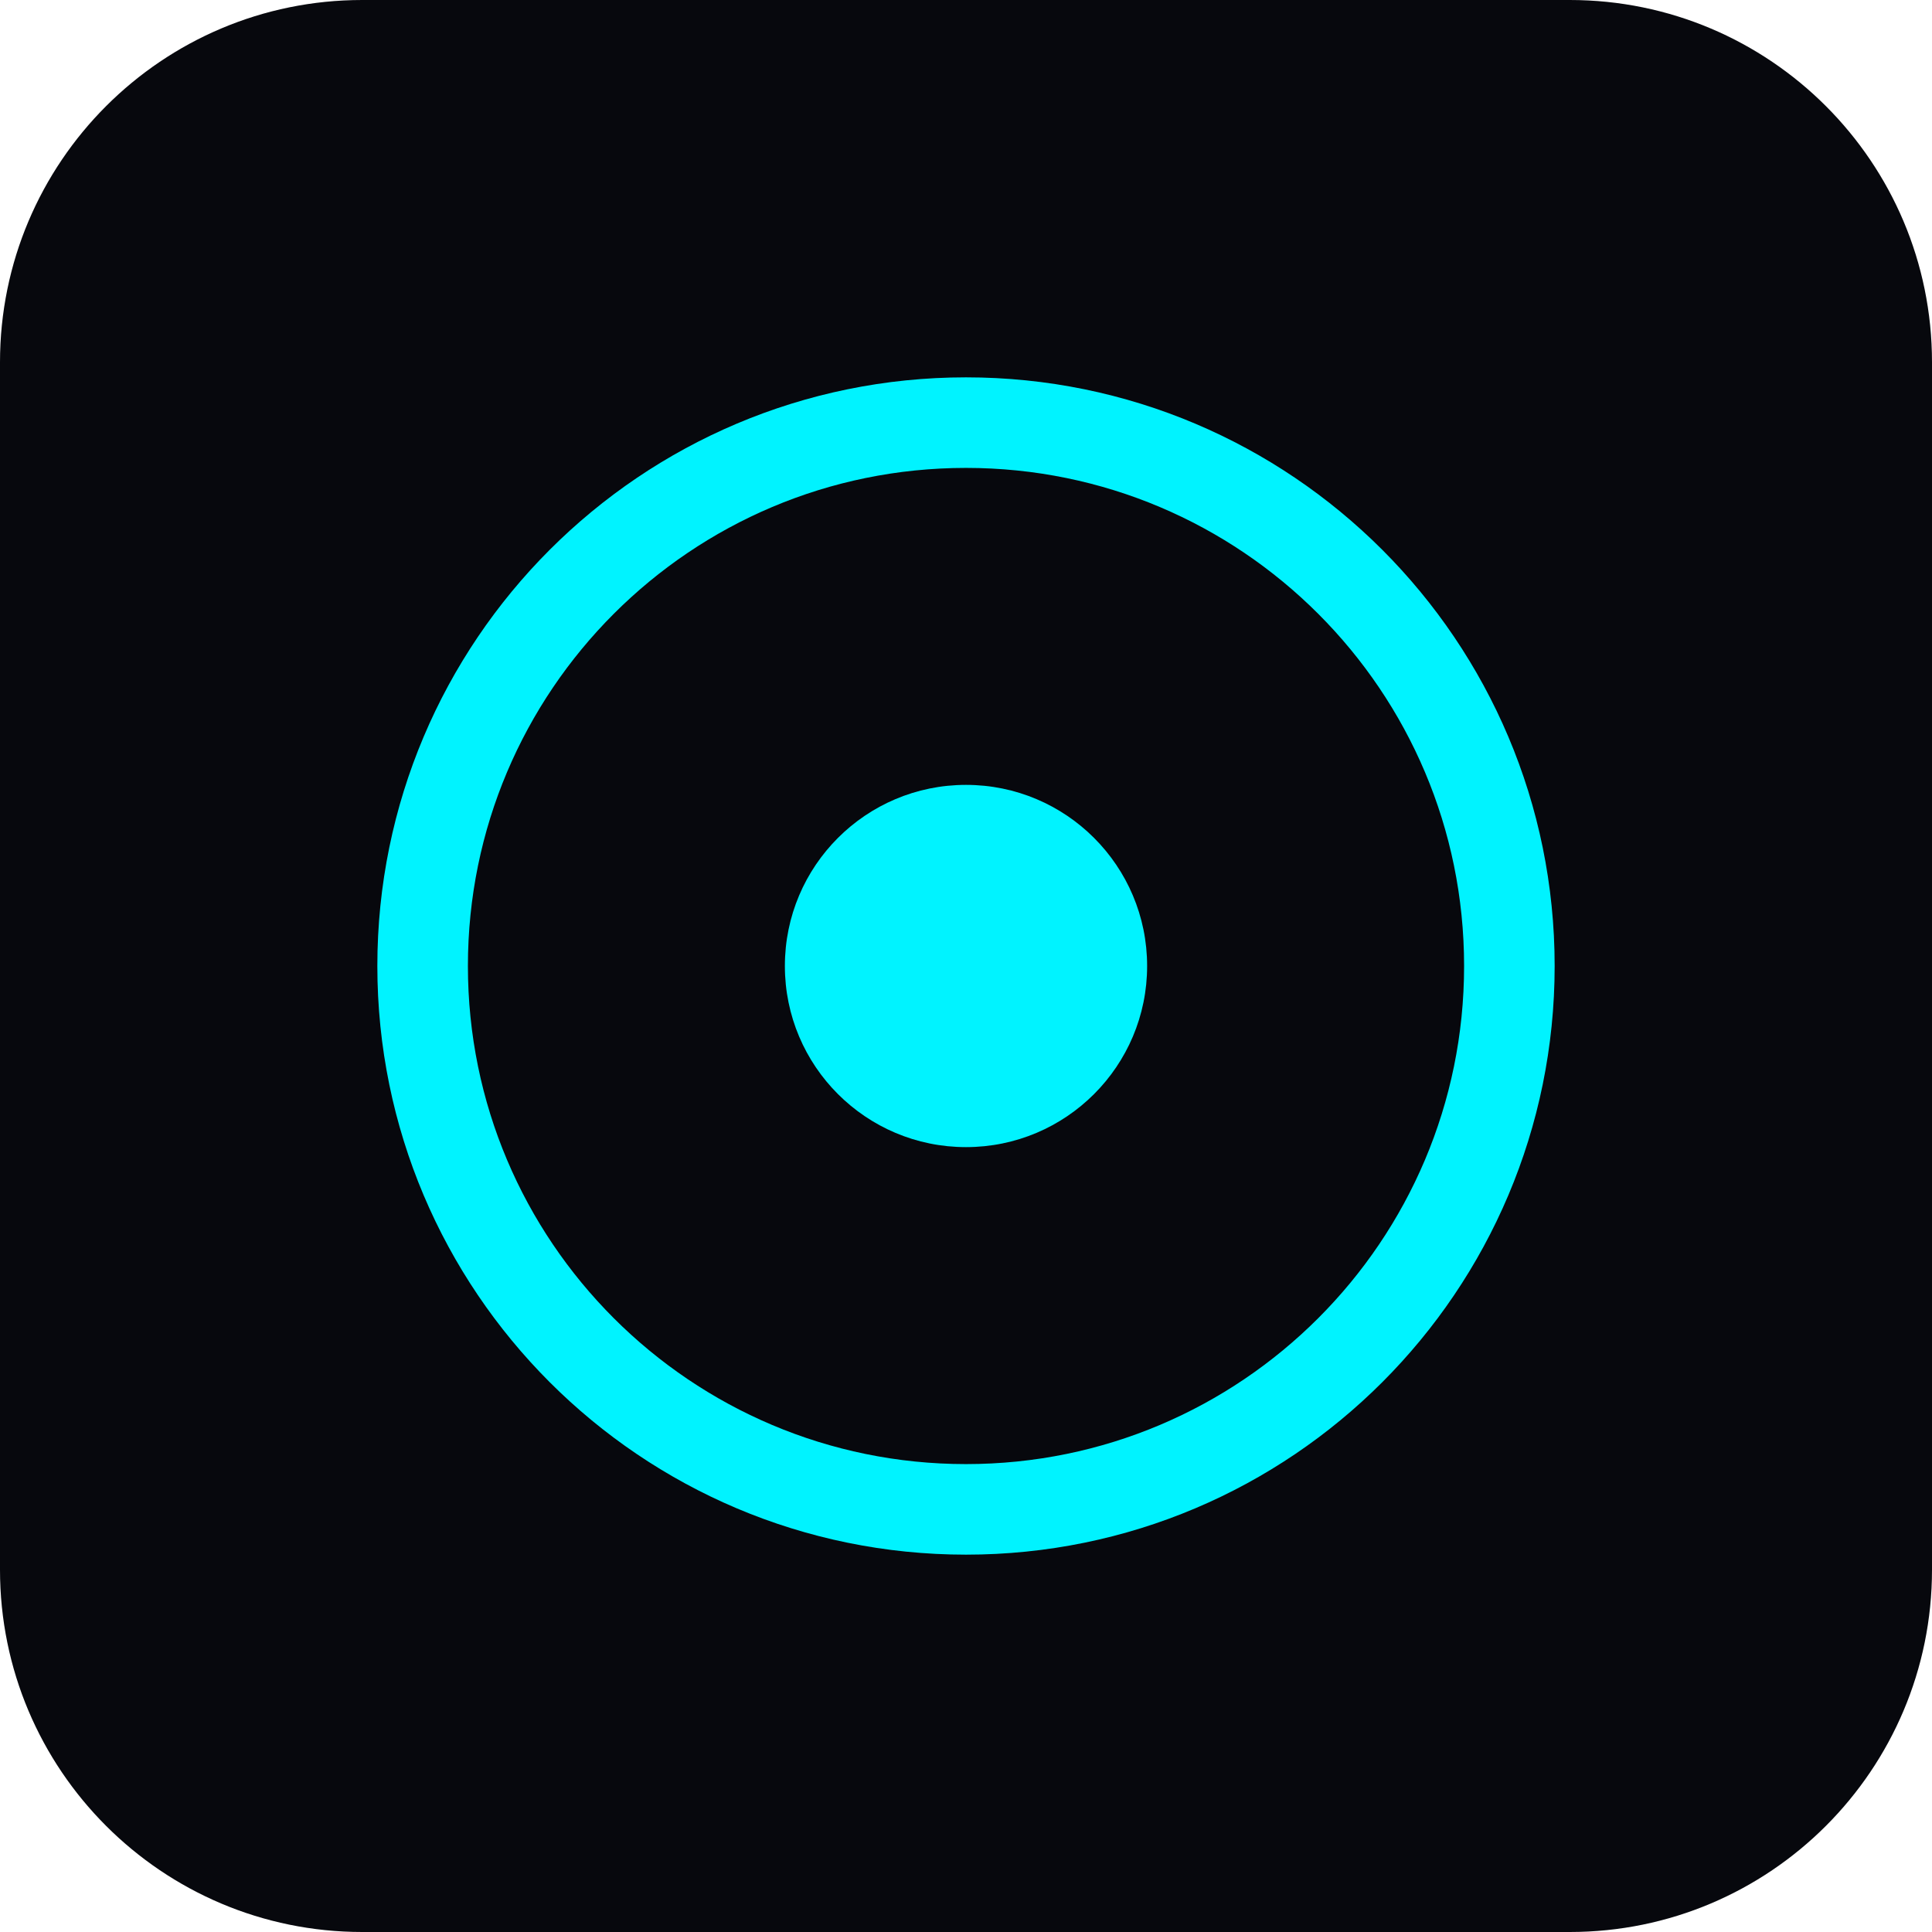
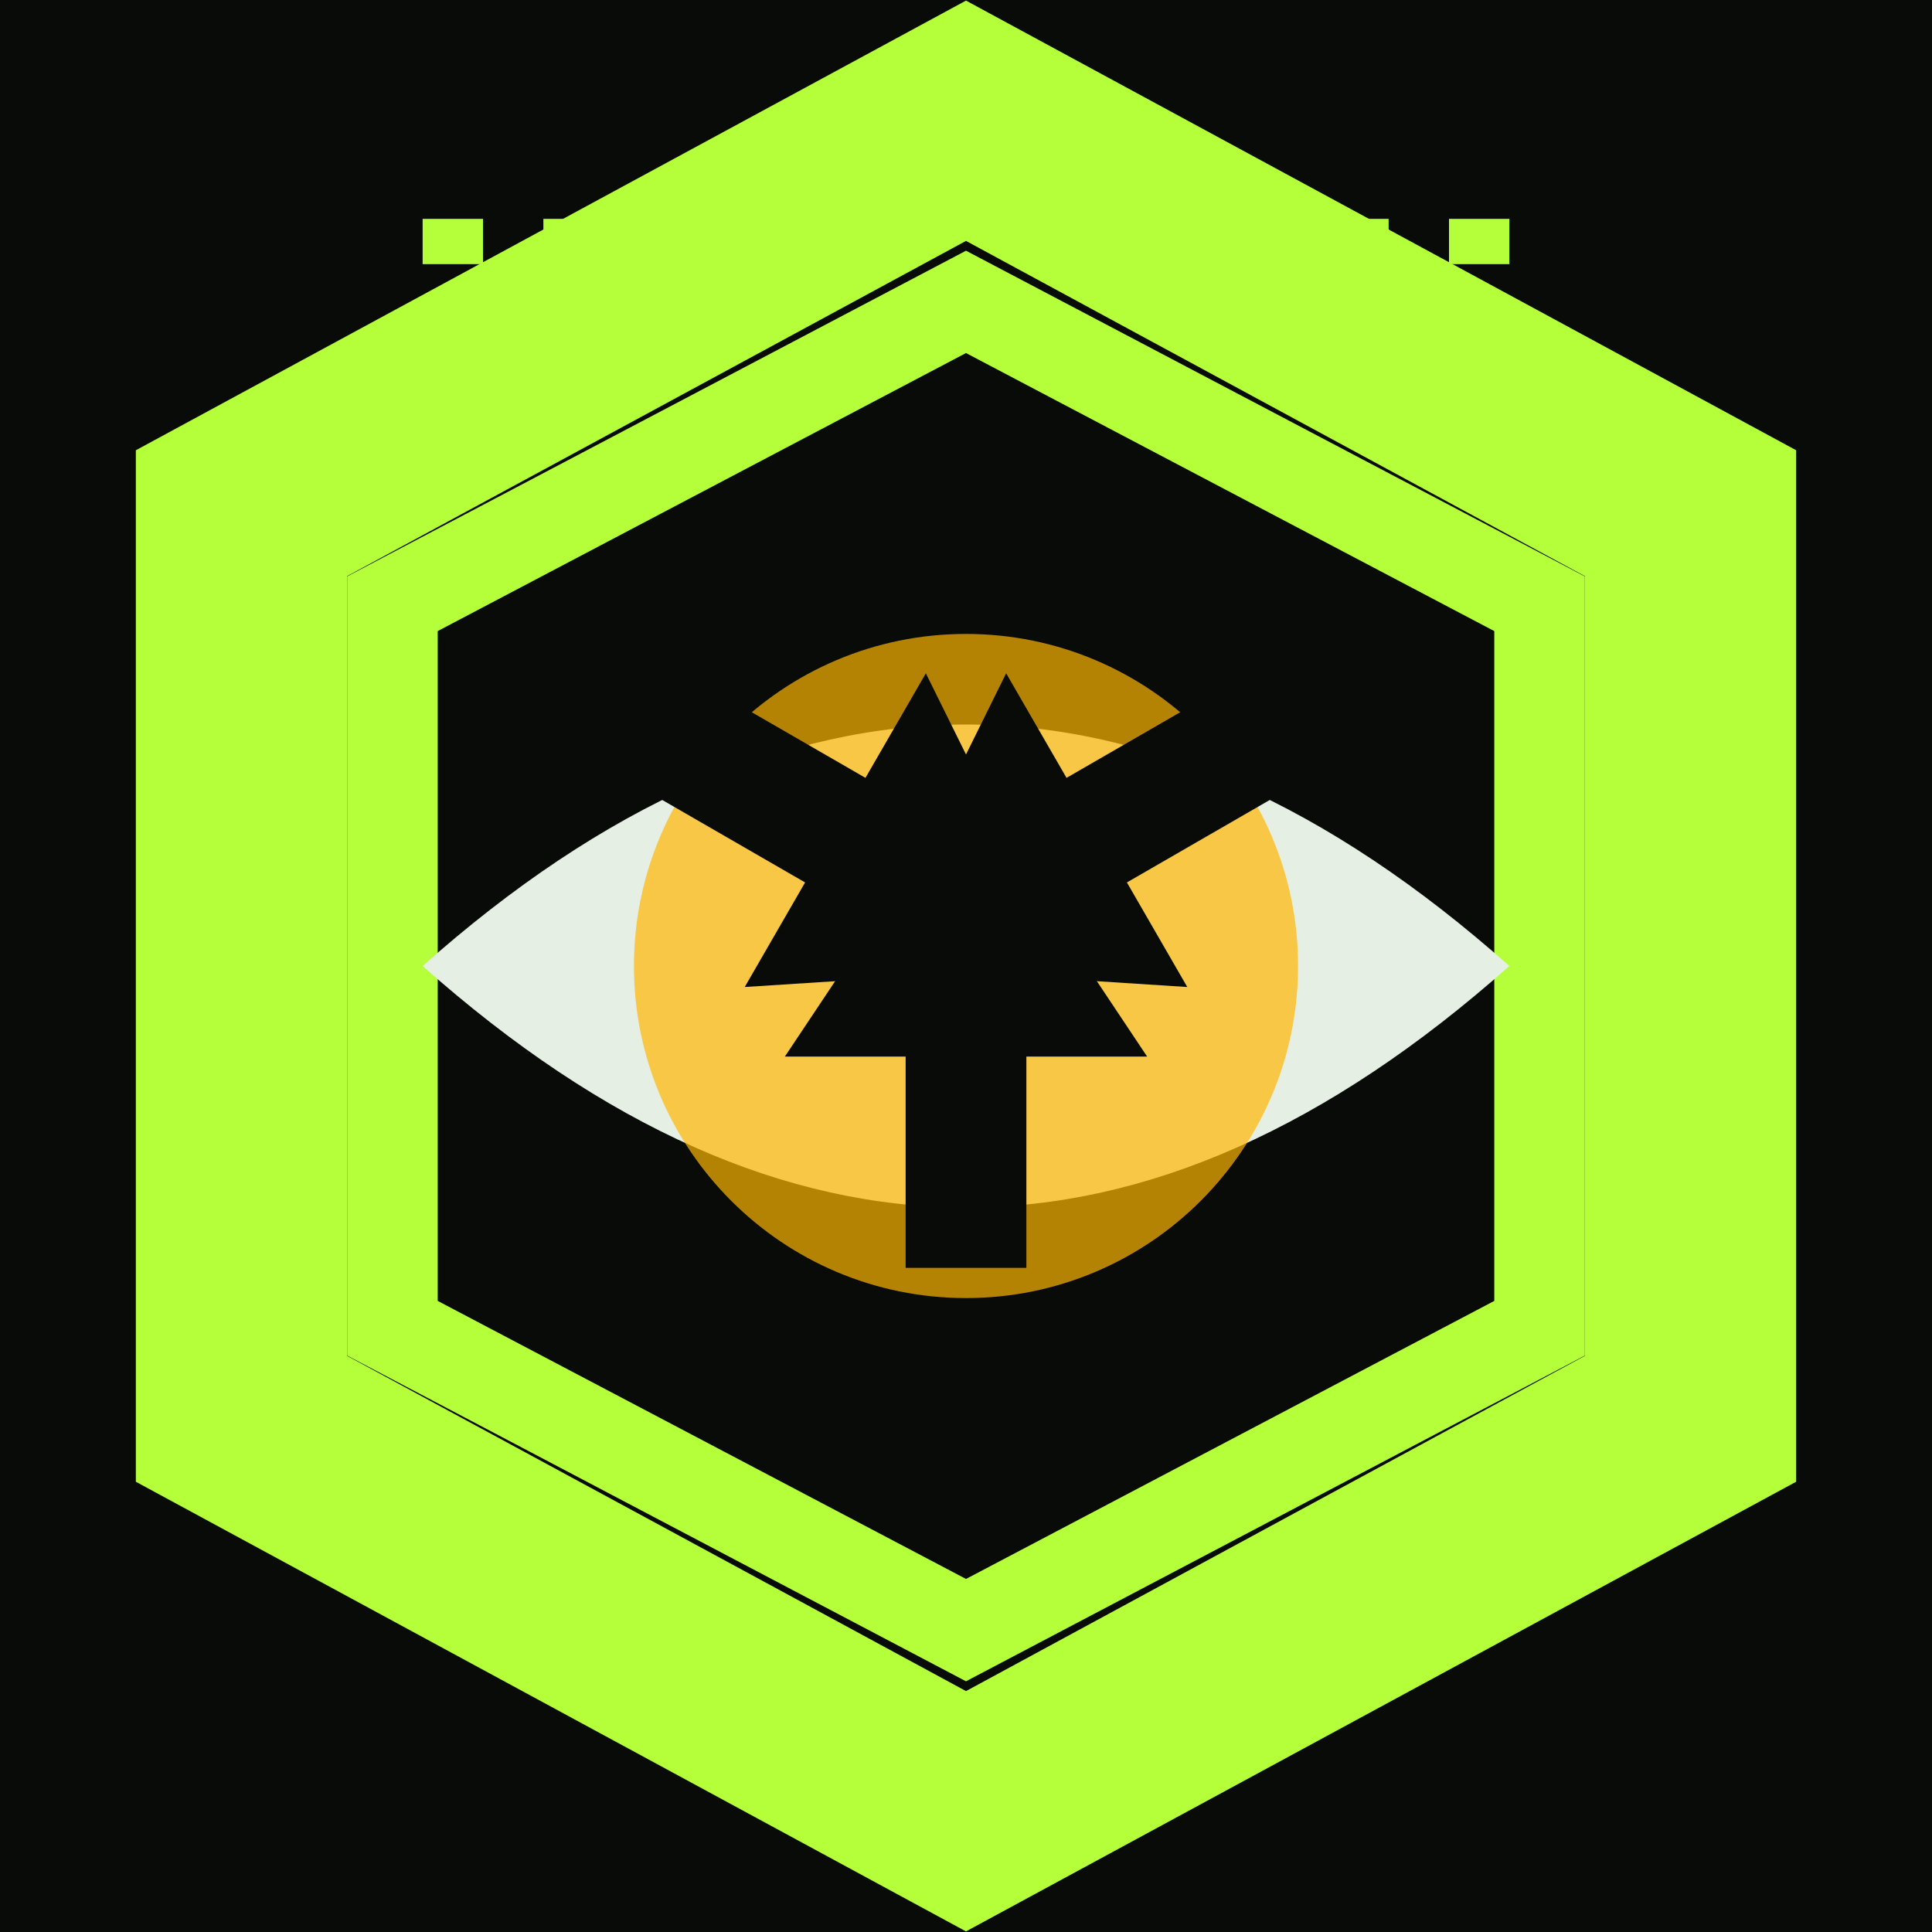
<svg xmlns="http://www.w3.org/2000/svg" viewBox="0 0 64 64">
-   <rect width="64" height="64" rx="12" fill="#07080d" />
-   <circle cx="32" cy="32" r="18" fill="none" stroke="#00f3ff" stroke-width="3" />
-   <circle cx="32" cy="32" r="6" fill="#00f3ff" />
+   <rect width="64" height="64" fill="#080b08" />
+   <polygon points="32,4 56,17 56,47 32,60 8,47 8,17" fill="none" stroke="#b4ff39" stroke-width="7" />
+   <polygon points="32,10 51,20 51,44 32,54 13,44 13,20" fill="none" stroke="#b4ff39" stroke-width="3" />
+   <path d="M14 32 Q32 16 50 32 Q32 48 14 32 Z" fill="#e6efe3" />
+   <circle cx="32" cy="32" r="11" fill="#ffb703" opacity="0.7" />
+   <g fill="#080b08">
+     <path d="M32 26 l-6 9 h4 v7 h4 v-7 h4 z" transform="rotate(120 32 30)" />
+     <path d="M32 26 l-6 9 h4 v7 h4 v-7 h4 z" transform="rotate(240 32 30)" />
+     <path d="M32 26 l-6 9 h4 v7 h4 v-7 h4 z" />
+   </g>
+   <g stroke="#b4ff39" stroke-width="1.5">
+     <line x1="14" y1="17" x2="14" y2="13" />
+     <line x1="50" y1="17" x2="50" y2="13" />
+     <line x1="14" y1="47" x2="14" y2="51" />
+     <line x1="50" y1="47" x2="50" y2="51" />
+     <path d="M14 8 h6 M44 8 h6" stroke-dasharray="2 2" />
+   </g>
</svg>
